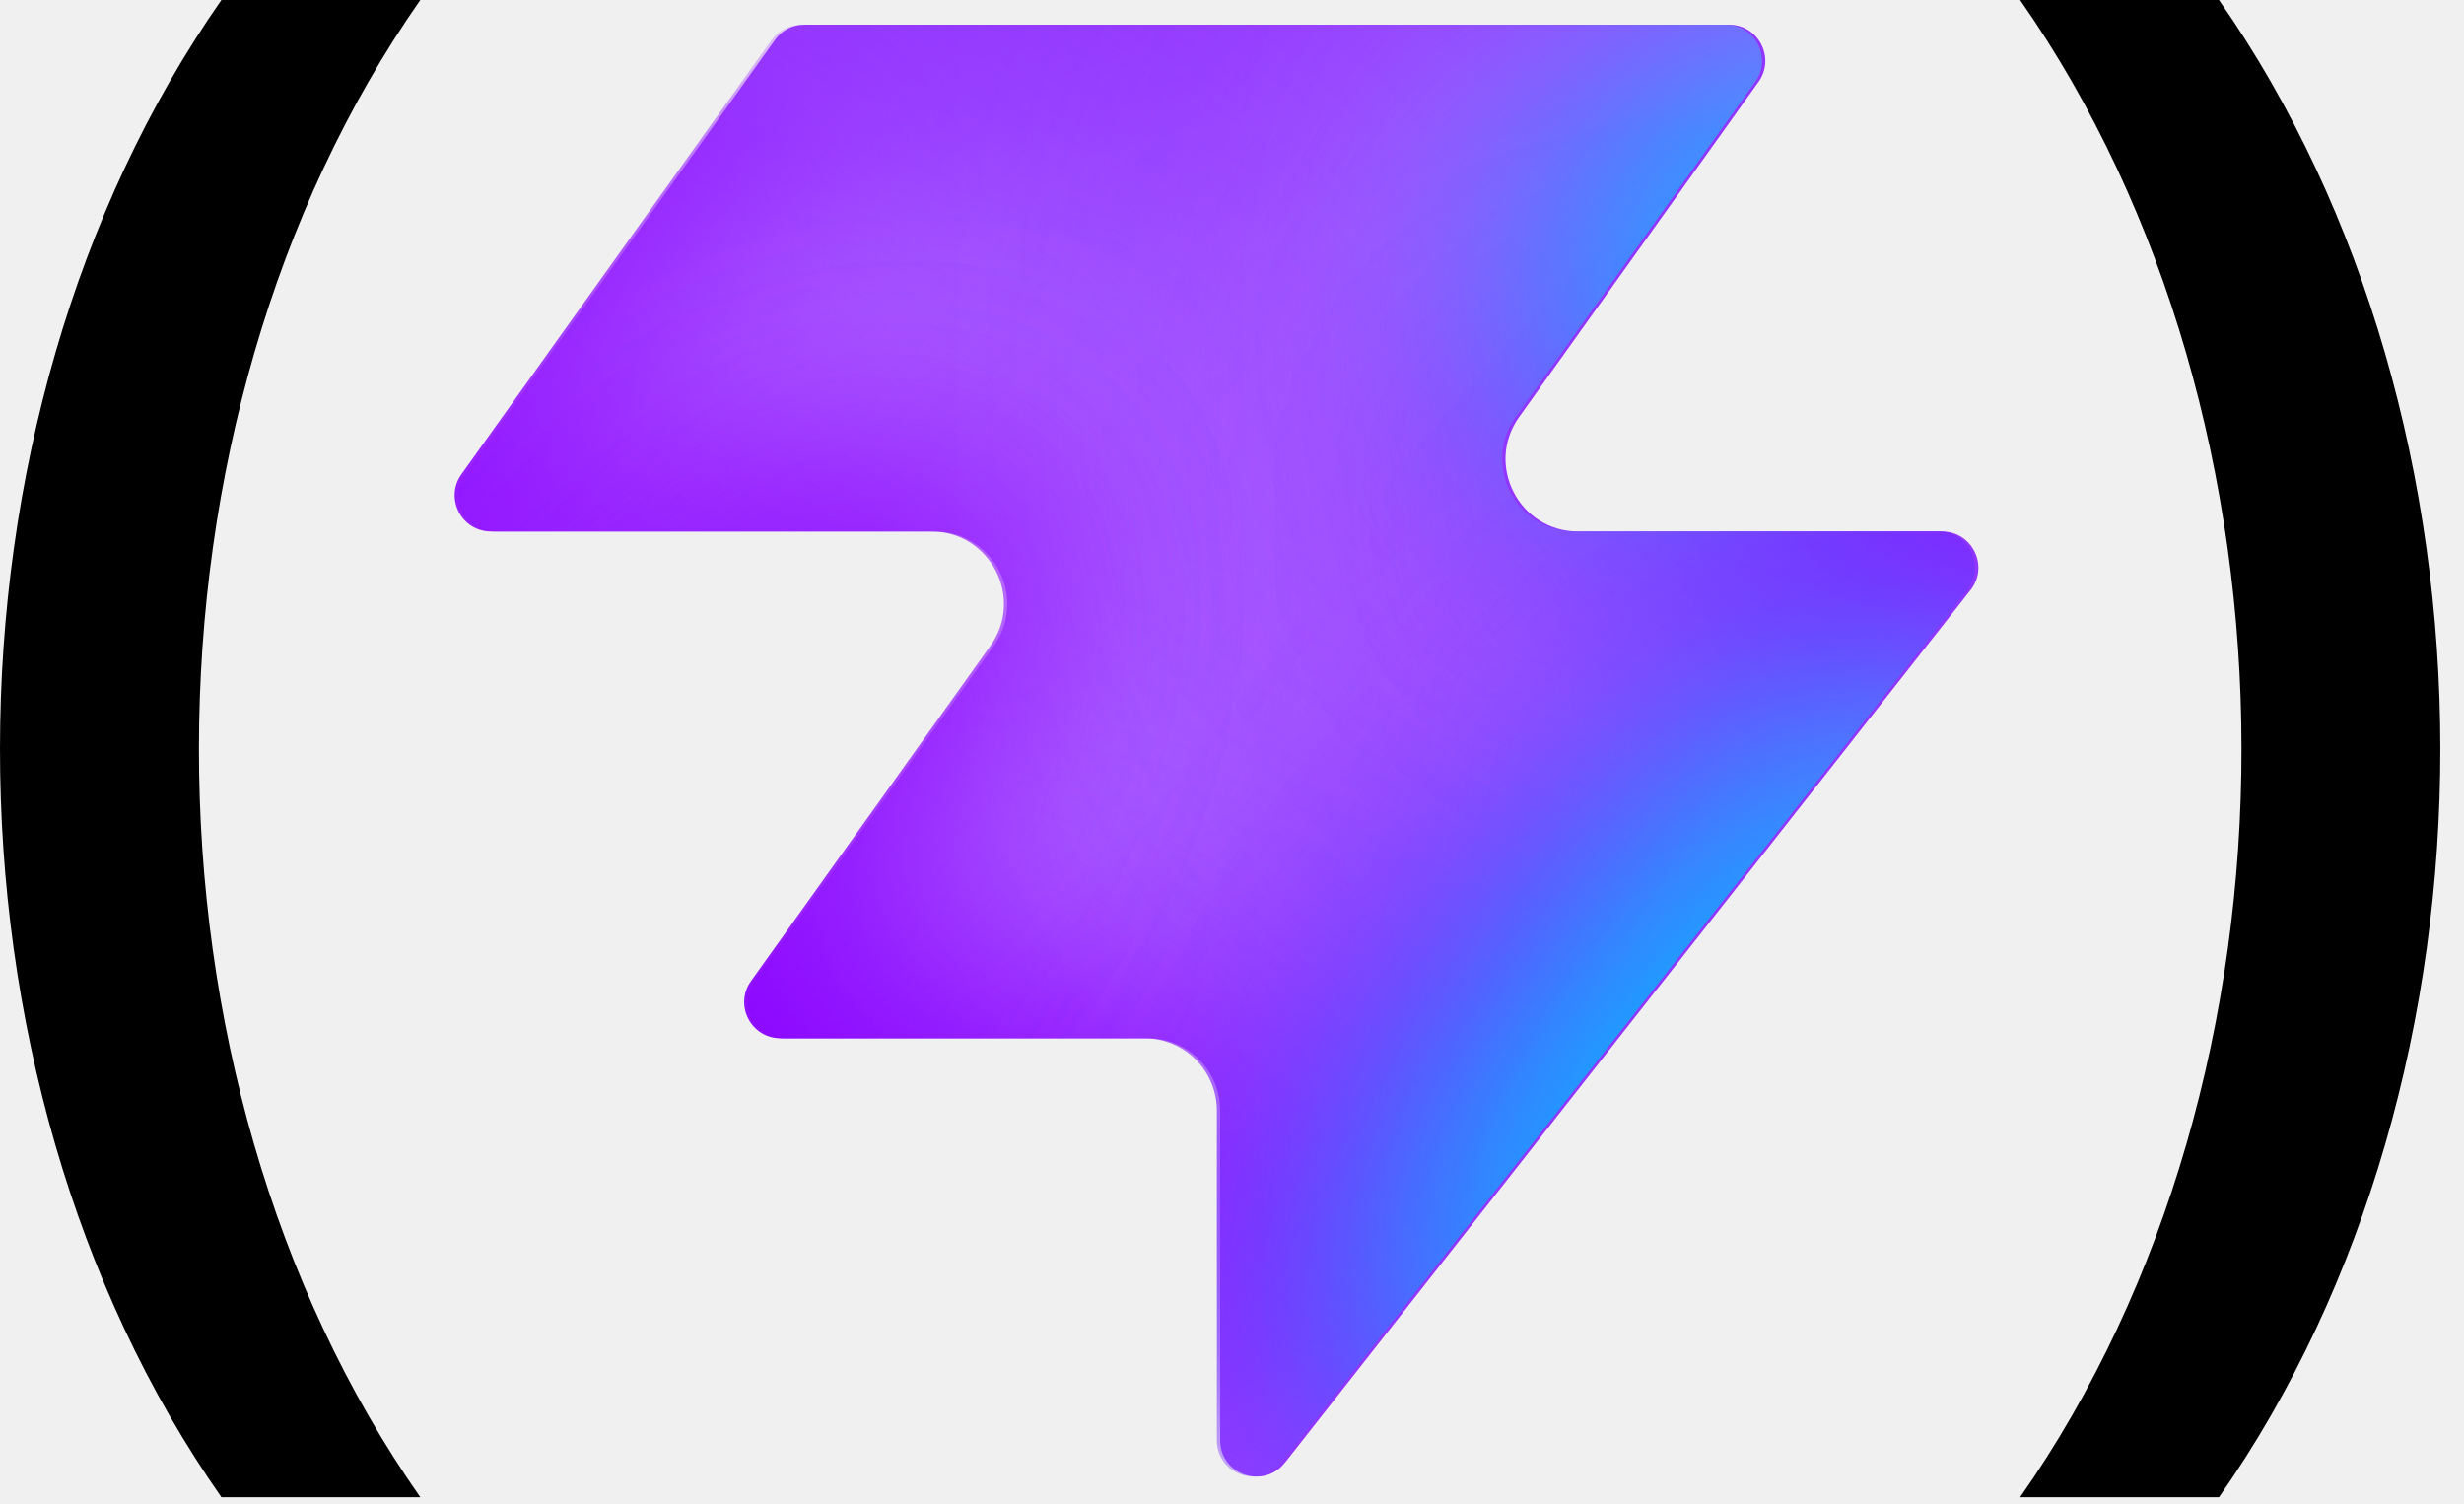
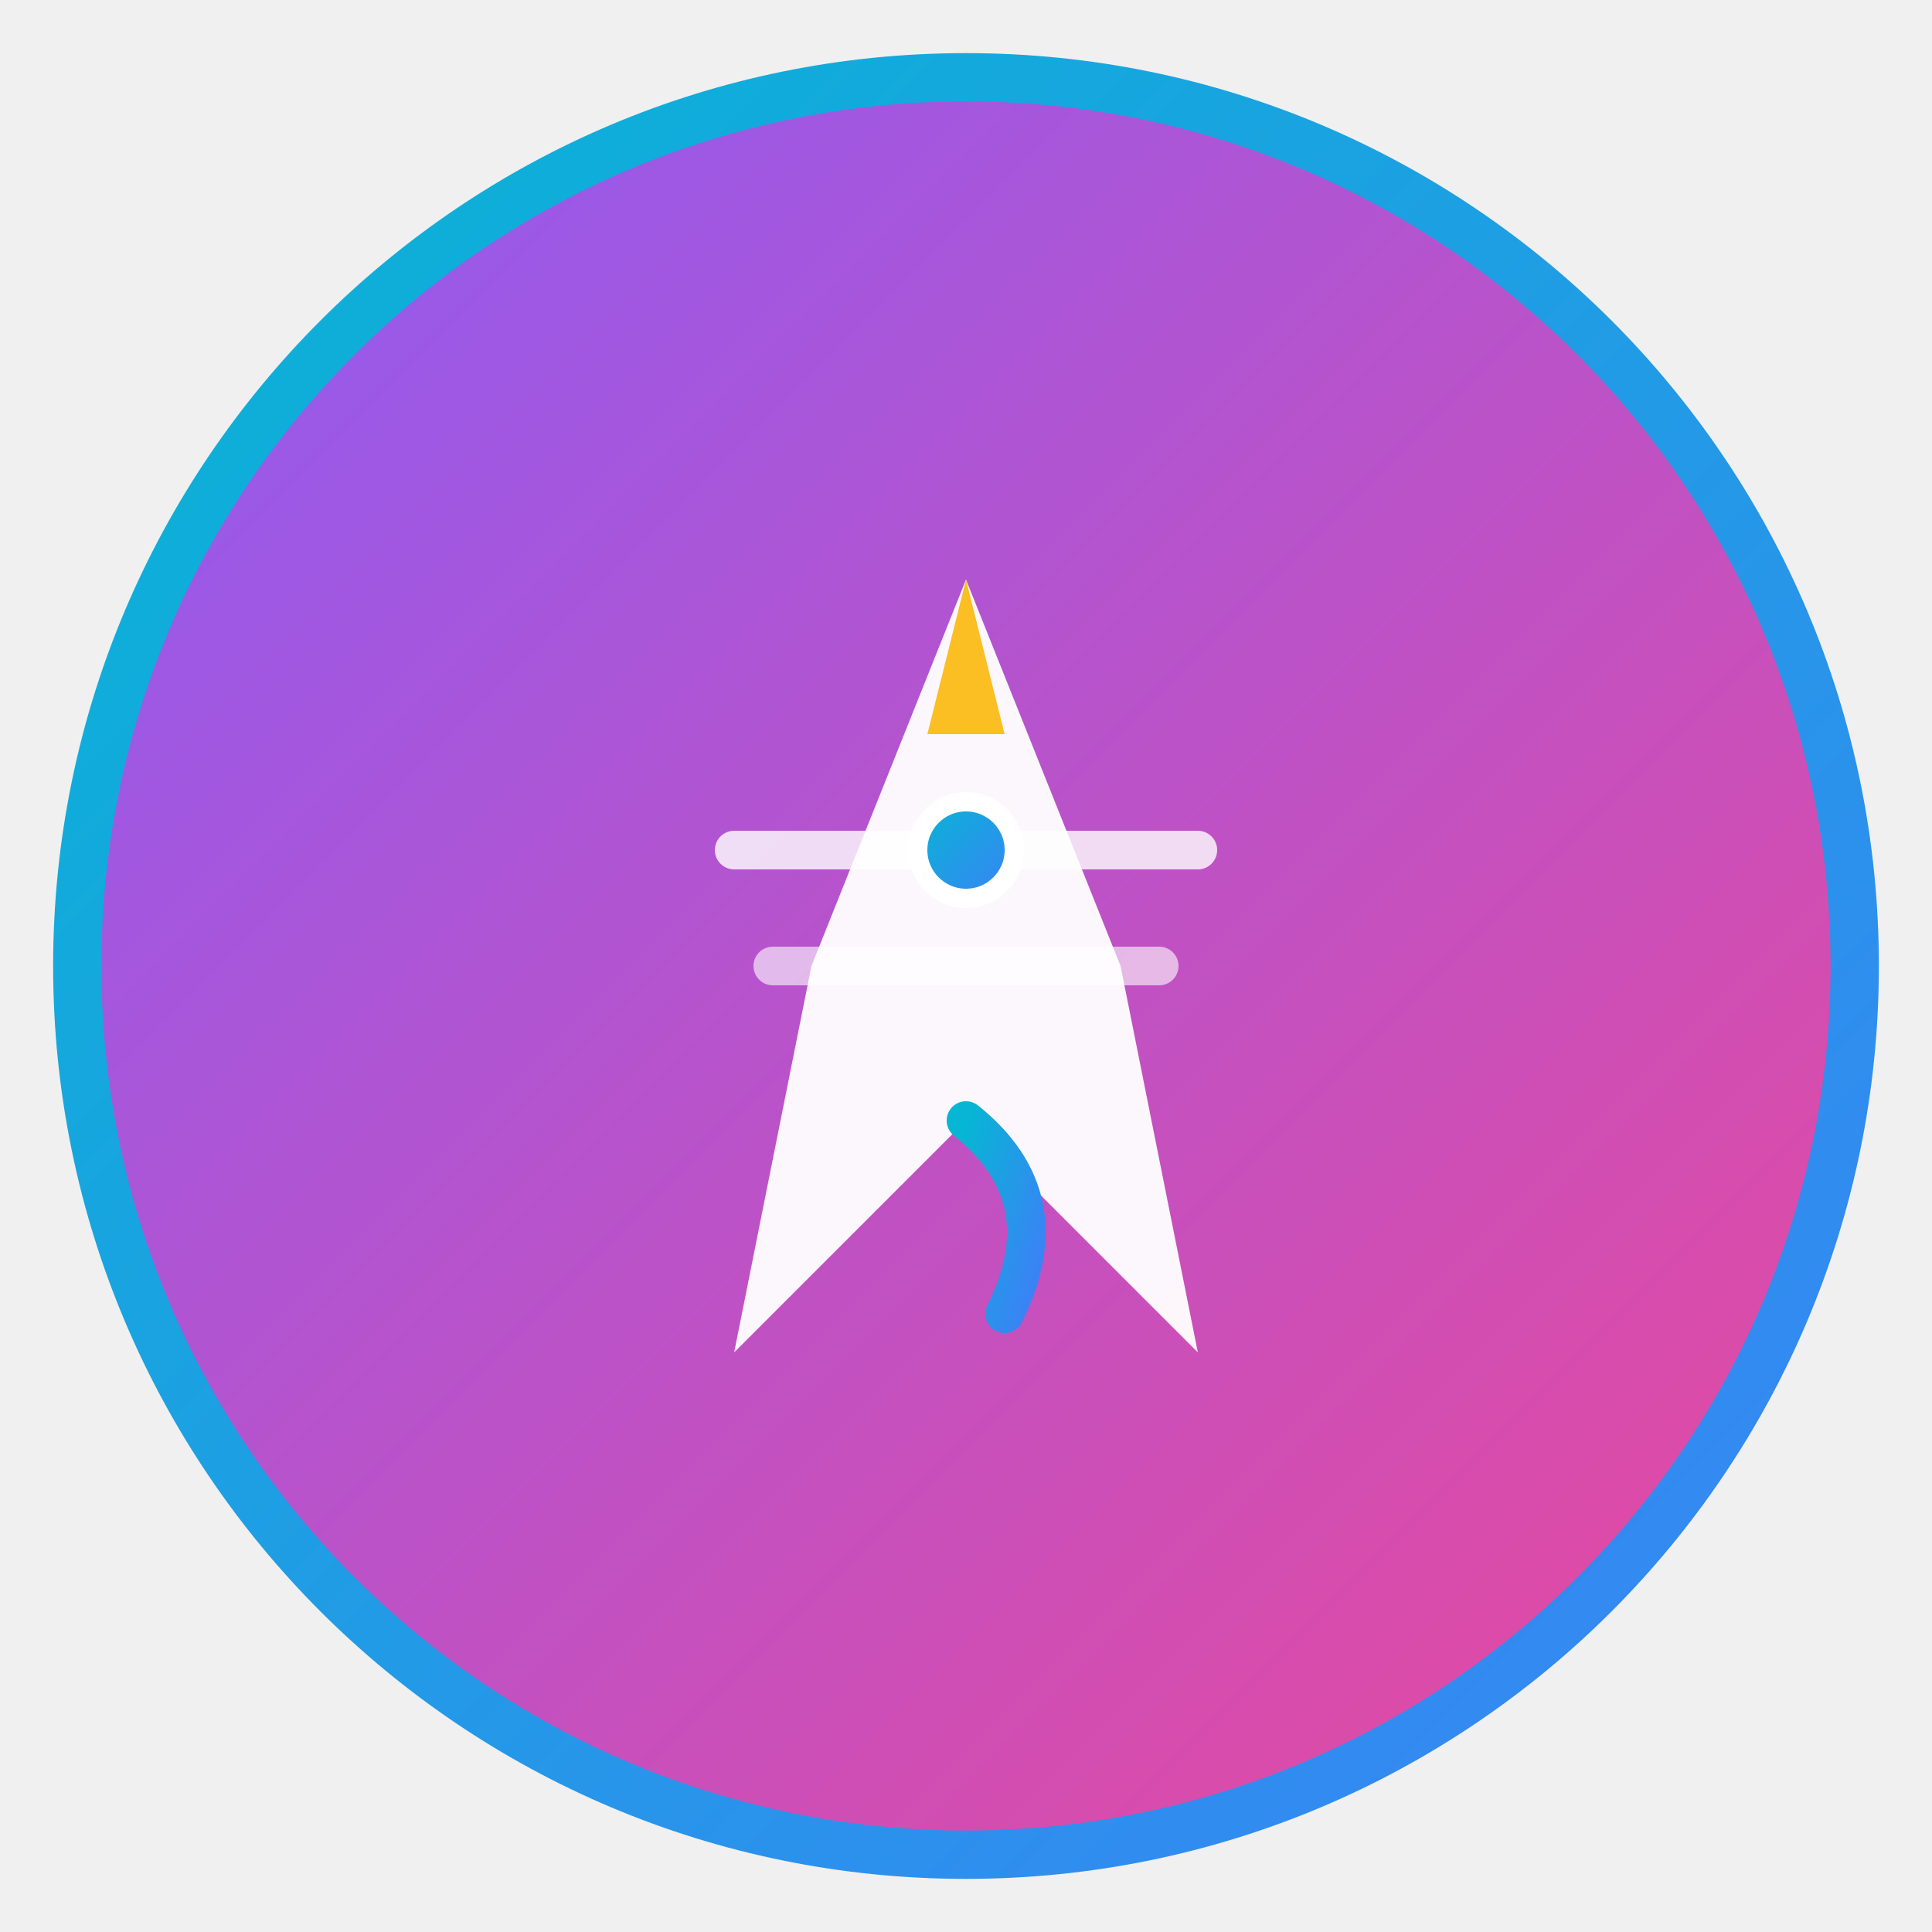
- <svg xmlns="http://www.w3.org/2000/svg" width="77" height="47" fill="none" aria-labelledby="vite-logo-title" viewBox="0 0 77 47">
-   <style>.parenthesis{fill:#000}@media (prefers-color-scheme:dark){.parenthesis{fill:#fff}}</style>
-   <path fill="#9135ff" d="M40.151 45.71c-.663.844-2.02.374-2.02-.699V34.708a2.26 2.26 0 0 0-2.262-2.262H24.493c-.92 0-1.457-1.04-.92-1.788l7.479-10.471c1.07-1.498 0-3.578-1.842-3.578H15.443c-.92 0-1.456-1.04-.92-1.788l9.696-13.576c.213-.297.556-.474.92-.474h28.894c.92 0 1.456 1.04.92 1.788l-7.48 10.472c-1.07 1.497 0 3.578 1.842 3.578h11.376c.944 0 1.474 1.087.89 1.83L40.153 45.712z" />
-   <mask id="a" width="48" height="47" x="14" y="0" maskUnits="userSpaceOnUse" style="mask-type:alpha">
-     <path fill="#000" d="M40.047 45.71c-.663.843-2.02.374-2.02-.699V34.708a2.26 2.26 0 0 0-2.262-2.262H24.389c-.92 0-1.457-1.04-.92-1.788l7.479-10.472c1.07-1.497 0-3.578-1.842-3.578H15.34c-.92 0-1.456-1.04-.92-1.788l9.696-13.575c.213-.297.556-.474.92-.474H53.93c.92 0 1.456 1.04.92 1.788L47.37 13.03c-1.07 1.498 0 3.578 1.842 3.578h11.376c.944 0 1.474 1.088.89 1.831L40.049 45.712z" />
-   </mask>
-   <g mask="url(#a)">
-     <g filter="url(#b)">
-       <ellipse cx="5.508" cy="14.704" fill="#eee6ff" rx="5.508" ry="14.704" transform="rotate(269.814 20.96 11.29)scale(-1 1)" />
-     </g>
-     <g filter="url(#c)">
-       <ellipse cx="10.399" cy="29.851" fill="#eee6ff" rx="10.399" ry="29.851" transform="rotate(89.814 -16.902 -8.275)scale(1 -1)" />
-     </g>
-     <g filter="url(#d)">
-       <ellipse cx="5.508" cy="30.487" fill="#8900ff" rx="5.508" ry="30.487" transform="rotate(89.814 -19.197 -7.127)scale(1 -1)" />
-     </g>
-     <g filter="url(#e)">
-       <ellipse cx="5.508" cy="30.599" fill="#8900ff" rx="5.508" ry="30.599" transform="rotate(89.814 -25.928 4.177)scale(1 -1)" />
-     </g>
-     <g filter="url(#f)">
-       <ellipse cx="5.508" cy="30.599" fill="#8900ff" rx="5.508" ry="30.599" transform="rotate(89.814 -25.738 5.52)scale(1 -1)" />
-     </g>
-     <g filter="url(#g)">
-       <ellipse cx="14.072" cy="22.078" fill="#eee6ff" rx="14.072" ry="22.078" transform="rotate(93.35 31.245 55.578)scale(-1 1)" />
-     </g>
-     <g filter="url(#h)">
-       <ellipse cx="3.47" cy="21.501" fill="#8900ff" rx="3.47" ry="21.501" transform="rotate(89.009 35.419 55.202)scale(-1 1)" />
-     </g>
-     <g filter="url(#i)">
-       <ellipse cx="3.47" cy="21.501" fill="#8900ff" rx="3.47" ry="21.501" transform="rotate(89.009 35.419 55.202)scale(-1 1)" />
-     </g>
-     <g filter="url(#j)">
-       <ellipse cx="14.592" cy="9.743" fill="#8900ff" rx="4.407" ry="29.108" transform="rotate(39.51 14.592 9.743)" />
-     </g>
-     <g filter="url(#k)">
-       <ellipse cx="61.728" cy="-5.321" fill="#8900ff" rx="4.407" ry="29.108" transform="rotate(37.892 61.728 -5.32)" />
-     </g>
-     <g filter="url(#l)">
-       <ellipse cx="55.618" cy="7.104" fill="#00c2ff" rx="5.971" ry="9.665" transform="rotate(37.892 55.618 7.104)" />
-     </g>
-     <g filter="url(#m)">
-       <ellipse cx="12.326" cy="39.103" fill="#8900ff" rx="4.407" ry="29.108" transform="rotate(37.892 12.326 39.103)" />
-     </g>
-     <g filter="url(#n)">
-       <ellipse cx="12.326" cy="39.103" fill="#8900ff" rx="4.407" ry="29.108" transform="rotate(37.892 12.326 39.103)" />
-     </g>
-     <g filter="url(#o)">
-       <ellipse cx="49.857" cy="30.678" fill="#8900ff" rx="4.407" ry="29.108" transform="rotate(37.892 49.857 30.678)" />
-     </g>
-     <g filter="url(#p)">
-       <ellipse cx="52.623" cy="33.171" fill="#00c2ff" rx="5.971" ry="15.297" transform="rotate(37.892 52.623 33.17)" />
-     </g>
-   </g>
-   <path d="M6.919 0c-9.198 13.166-9.252 33.575 0 46.789h6.215c-9.25-13.214-9.196-33.623 0-46.789zm62.424 0h-6.215c9.198 13.166 9.252 33.575 0 46.789h6.215c9.25-13.214 9.196-33.623 0-46.789" class="parenthesis" />
+ <svg xmlns="http://www.w3.org/2000/svg" viewBox="0 0 100 100" fill="none">
  <defs>
-     <filter id="b" width="60.045" height="41.654" x="-5.564" y="16.92" color-interpolation-filters="sRGB" filterUnits="userSpaceOnUse">
-       <feFlood flood-opacity="0" result="BackgroundImageFix" />
-       <feBlend in="SourceGraphic" in2="BackgroundImageFix" result="shape" />
-       <feGaussianBlur result="effect1_foregroundBlur_2002_17286" stdDeviation="7.659" />
-     </filter>
-     <filter id="c" width="90.34" height="51.437" x="-40.407" y="-6.762" color-interpolation-filters="sRGB" filterUnits="userSpaceOnUse">
-       <feFlood flood-opacity="0" result="BackgroundImageFix" />
-       <feBlend in="SourceGraphic" in2="BackgroundImageFix" result="shape" />
-       <feGaussianBlur result="effect1_foregroundBlur_2002_17286" stdDeviation="7.659" />
-     </filter>
-     <filter id="d" width="79.355" height="29.4" x="-35.435" y="2.801" color-interpolation-filters="sRGB" filterUnits="userSpaceOnUse">
-       <feFlood flood-opacity="0" result="BackgroundImageFix" />
-       <feBlend in="SourceGraphic" in2="BackgroundImageFix" result="shape" />
-       <feGaussianBlur result="effect1_foregroundBlur_2002_17286" stdDeviation="4.596" />
-     </filter>
-     <filter id="e" width="79.579" height="29.4" x="-30.84" y="20.8" color-interpolation-filters="sRGB" filterUnits="userSpaceOnUse">
-       <feFlood flood-opacity="0" result="BackgroundImageFix" />
-       <feBlend in="SourceGraphic" in2="BackgroundImageFix" result="shape" />
-       <feGaussianBlur result="effect1_foregroundBlur_2002_17286" stdDeviation="4.596" />
-     </filter>
-     <filter id="f" width="79.579" height="29.4" x="-29.307" y="21.949" color-interpolation-filters="sRGB" filterUnits="userSpaceOnUse">
-       <feFlood flood-opacity="0" result="BackgroundImageFix" />
-       <feBlend in="SourceGraphic" in2="BackgroundImageFix" result="shape" />
-       <feGaussianBlur result="effect1_foregroundBlur_2002_17286" stdDeviation="4.596" />
-     </filter>
-     <filter id="g" width="74.749" height="58.852" x="29.961" y="-17.13" color-interpolation-filters="sRGB" filterUnits="userSpaceOnUse">
-       <feFlood flood-opacity="0" result="BackgroundImageFix" />
-       <feBlend in="SourceGraphic" in2="BackgroundImageFix" result="shape" />
-       <feGaussianBlur result="effect1_foregroundBlur_2002_17286" stdDeviation="7.659" />
-     </filter>
-     <filter id="h" width="61.377" height="25.362" x="37.754" y="3.055" color-interpolation-filters="sRGB" filterUnits="userSpaceOnUse">
-       <feFlood flood-opacity="0" result="BackgroundImageFix" />
-       <feBlend in="SourceGraphic" in2="BackgroundImageFix" result="shape" />
-       <feGaussianBlur result="effect1_foregroundBlur_2002_17286" stdDeviation="4.596" />
-     </filter>
-     <filter id="i" width="61.377" height="25.362" x="37.754" y="3.055" color-interpolation-filters="sRGB" filterUnits="userSpaceOnUse">
-       <feFlood flood-opacity="0" result="BackgroundImageFix" />
-       <feBlend in="SourceGraphic" in2="BackgroundImageFix" result="shape" />
-       <feGaussianBlur result="effect1_foregroundBlur_2002_17286" stdDeviation="4.596" />
-     </filter>
-     <filter id="j" width="56.045" height="63.649" x="-13.43" y="-22.082" color-interpolation-filters="sRGB" filterUnits="userSpaceOnUse">
-       <feFlood flood-opacity="0" result="BackgroundImageFix" />
-       <feBlend in="SourceGraphic" in2="BackgroundImageFix" result="shape" />
-       <feGaussianBlur result="effect1_foregroundBlur_2002_17286" stdDeviation="4.596" />
-     </filter>
-     <filter id="k" width="54.814" height="64.646" x="34.321" y="-37.644" color-interpolation-filters="sRGB" filterUnits="userSpaceOnUse">
-       <feFlood flood-opacity="0" result="BackgroundImageFix" />
-       <feBlend in="SourceGraphic" in2="BackgroundImageFix" result="shape" />
-       <feGaussianBlur result="effect1_foregroundBlur_2002_17286" stdDeviation="4.596" />
-     </filter>
-     <filter id="l" width="33.541" height="35.313" x="38.847" y="-10.552" color-interpolation-filters="sRGB" filterUnits="userSpaceOnUse">
-       <feFlood flood-opacity="0" result="BackgroundImageFix" />
-       <feBlend in="SourceGraphic" in2="BackgroundImageFix" result="shape" />
-       <feGaussianBlur result="effect1_foregroundBlur_2002_17286" stdDeviation="4.596" />
-     </filter>
-     <filter id="m" width="54.814" height="64.646" x="-15.081" y="6.78" color-interpolation-filters="sRGB" filterUnits="userSpaceOnUse">
-       <feFlood flood-opacity="0" result="BackgroundImageFix" />
-       <feBlend in="SourceGraphic" in2="BackgroundImageFix" result="shape" />
-       <feGaussianBlur result="effect1_foregroundBlur_2002_17286" stdDeviation="4.596" />
-     </filter>
-     <filter id="n" width="54.814" height="64.646" x="-15.081" y="6.78" color-interpolation-filters="sRGB" filterUnits="userSpaceOnUse">
-       <feFlood flood-opacity="0" result="BackgroundImageFix" />
-       <feBlend in="SourceGraphic" in2="BackgroundImageFix" result="shape" />
-       <feGaussianBlur result="effect1_foregroundBlur_2002_17286" stdDeviation="4.596" />
-     </filter>
-     <filter id="o" width="54.814" height="64.646" x="22.45" y="-1.645" color-interpolation-filters="sRGB" filterUnits="userSpaceOnUse">
-       <feFlood flood-opacity="0" result="BackgroundImageFix" />
-       <feBlend in="SourceGraphic" in2="BackgroundImageFix" result="shape" />
-       <feGaussianBlur result="effect1_foregroundBlur_2002_17286" stdDeviation="4.596" />
-     </filter>
-     <filter id="p" width="39.409" height="43.623" x="32.919" y="11.36" color-interpolation-filters="sRGB" filterUnits="userSpaceOnUse">
-       <feFlood flood-opacity="0" result="BackgroundImageFix" />
-       <feBlend in="SourceGraphic" in2="BackgroundImageFix" result="shape" />
-       <feGaussianBlur result="effect1_foregroundBlur_2002_17286" stdDeviation="4.596" />
-     </filter>
+     <linearGradient id="grad1" x1="0%" y1="0%" x2="100%" y2="100%">
+       <stop offset="0%" style="stop-color:#8b5cf6;stop-opacity:1" />
+       <stop offset="100%" style="stop-color:#ec4899;stop-opacity:1" />
+     </linearGradient>
+     <linearGradient id="grad2" x1="0%" y1="0%" x2="100%" y2="100%">
+       <stop offset="0%" style="stop-color:#06b6d4;stop-opacity:1" />
+       <stop offset="100%" style="stop-color:#3b82f6;stop-opacity:1" />
+     </linearGradient>
  </defs>
+   <circle cx="50" cy="50" r="46" fill="url(#grad1)" stroke="url(#grad2)" stroke-width="2.5" />
+   <path d="M50 30 L58 50 L62 70 L50 58 L38 70 L42 50 L50 30Z" fill="white" opacity="0.95" />
+   <path d="M50 30 L48 38 L52 38 Z" fill="#fbbf24" />
+   <path d="M50 58 Q55 62 52 68" stroke="url(#grad2)" stroke-width="2" fill="none" stroke-linecap="round" />
+   <path d="M38 44 L62 44" stroke="white" stroke-width="2" stroke-linecap="round" opacity="0.8" />
+   <path d="M40 50 L60 50" stroke="white" stroke-width="2" stroke-linecap="round" opacity="0.6" />
+   <circle cx="50" cy="44" r="2.5" fill="url(#grad2)" stroke="white" stroke-width="1" />
</svg>
